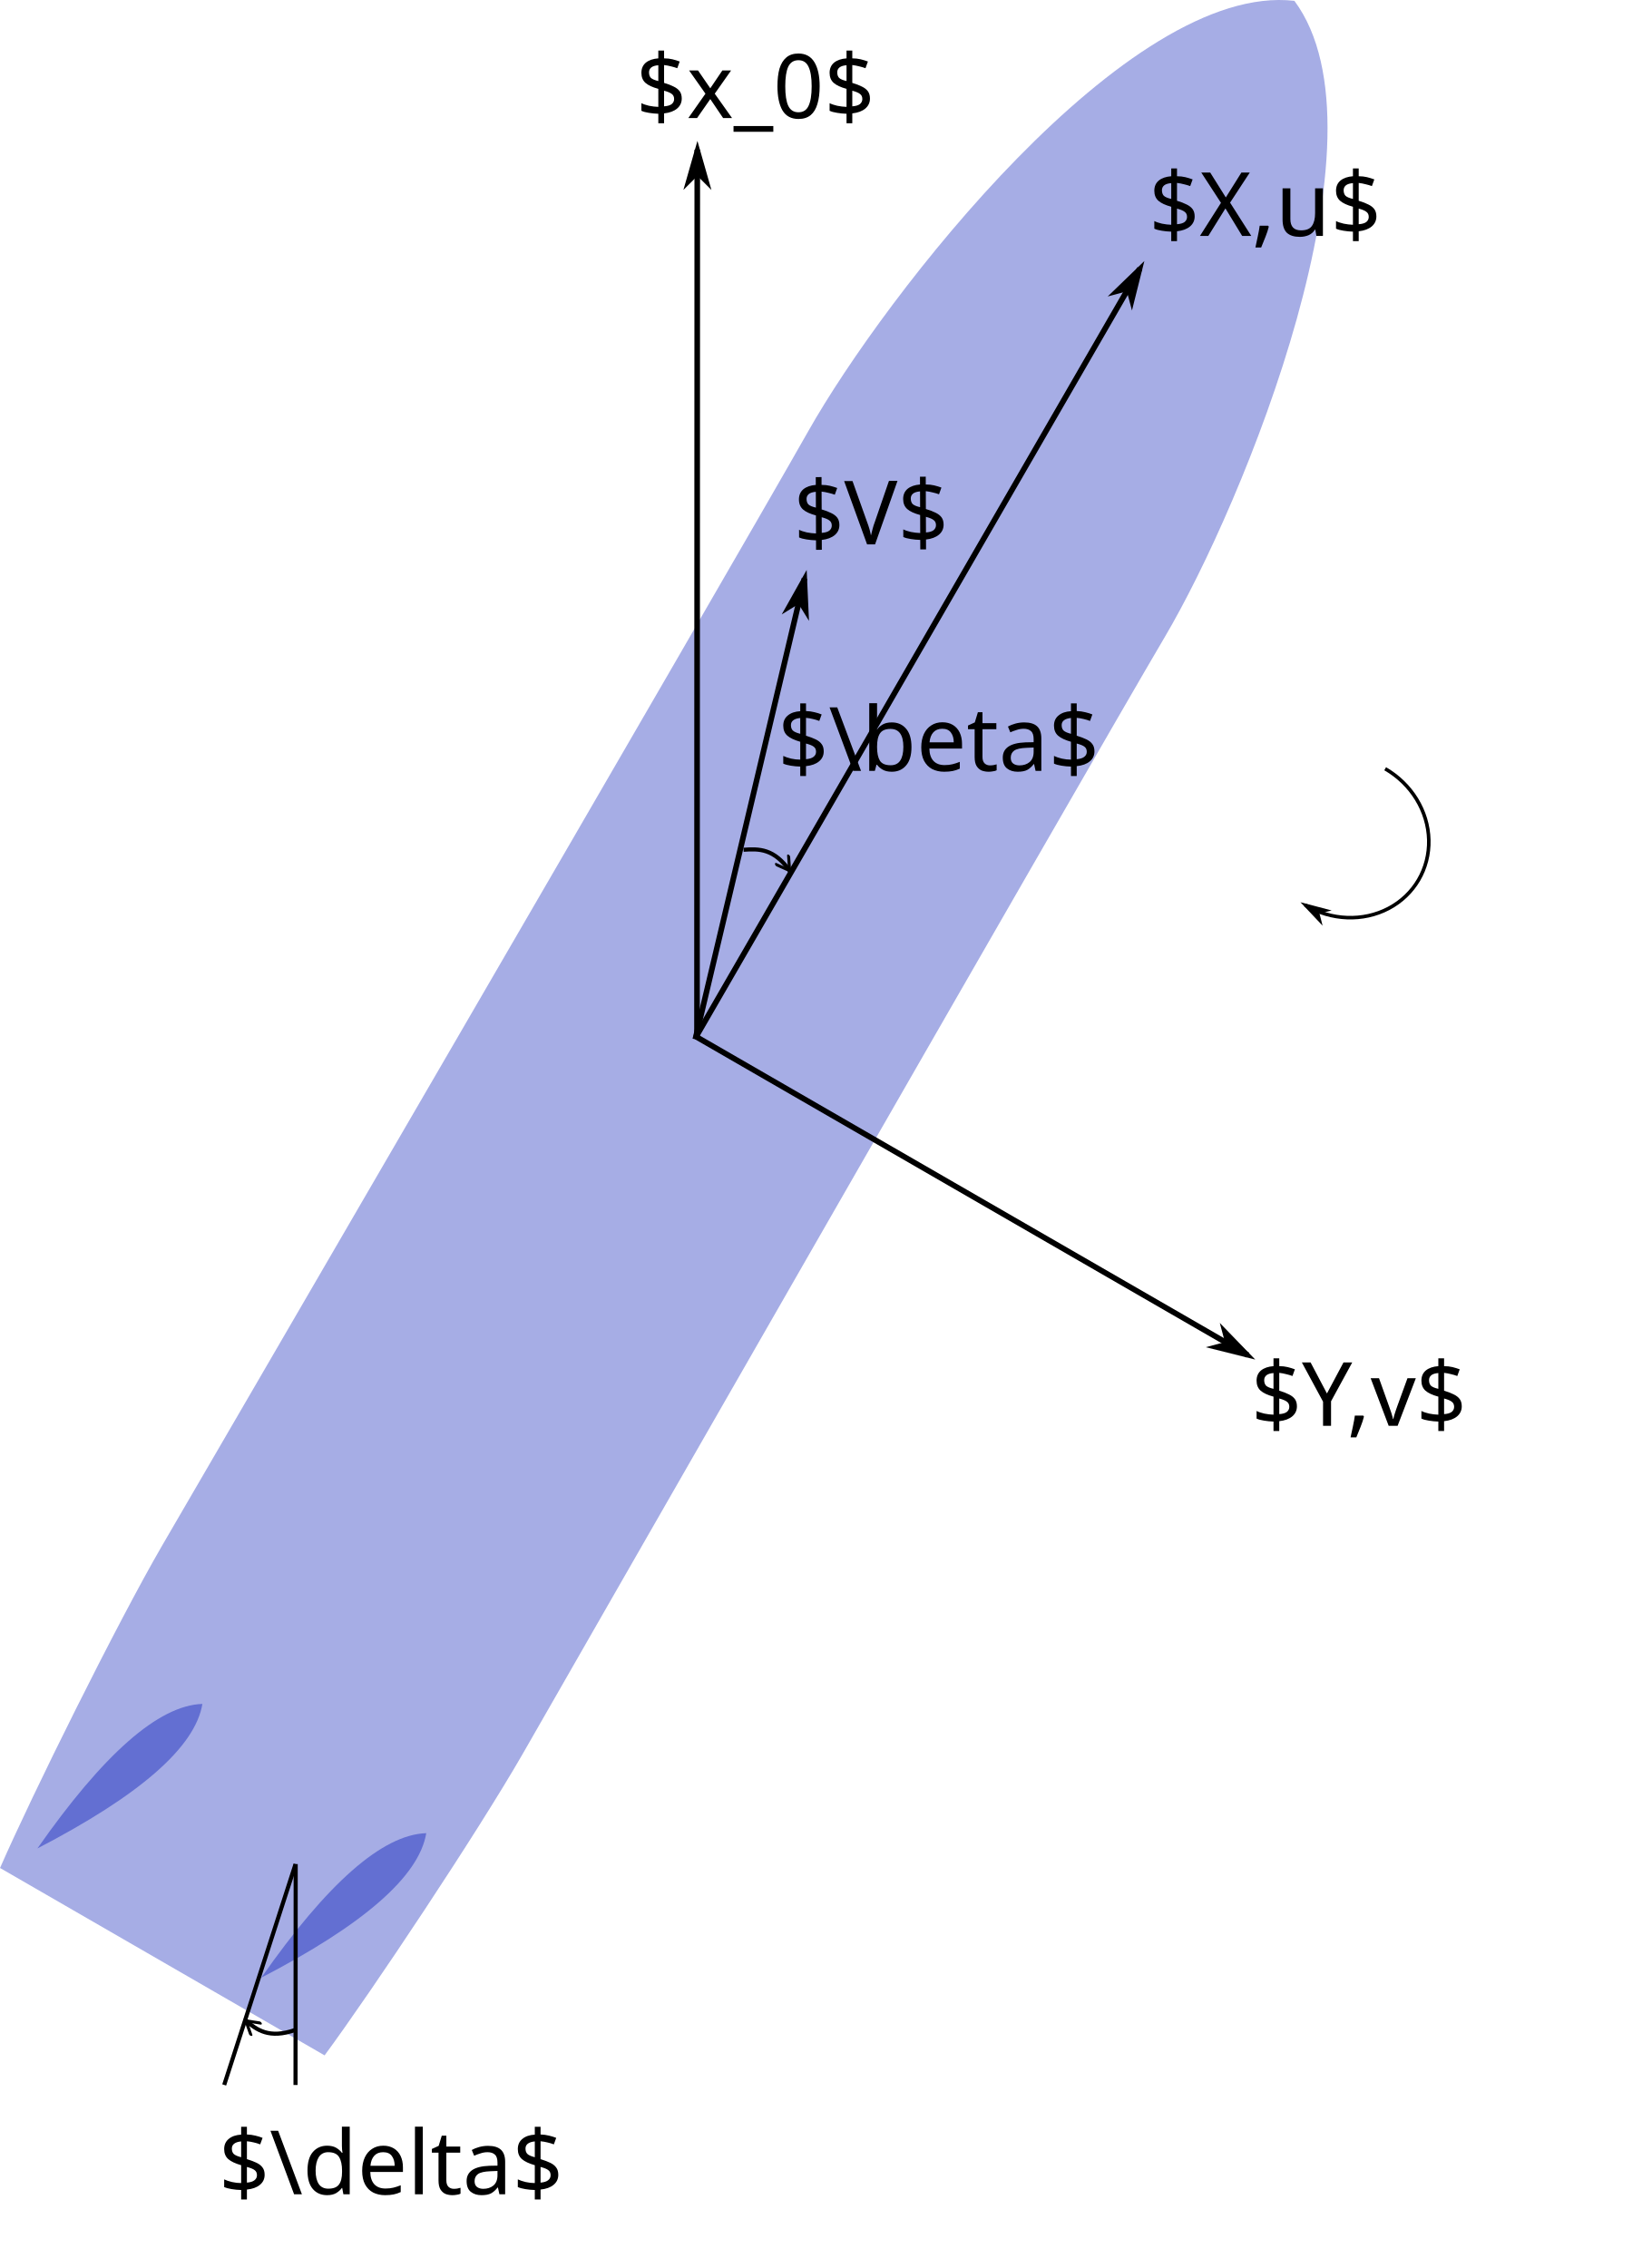
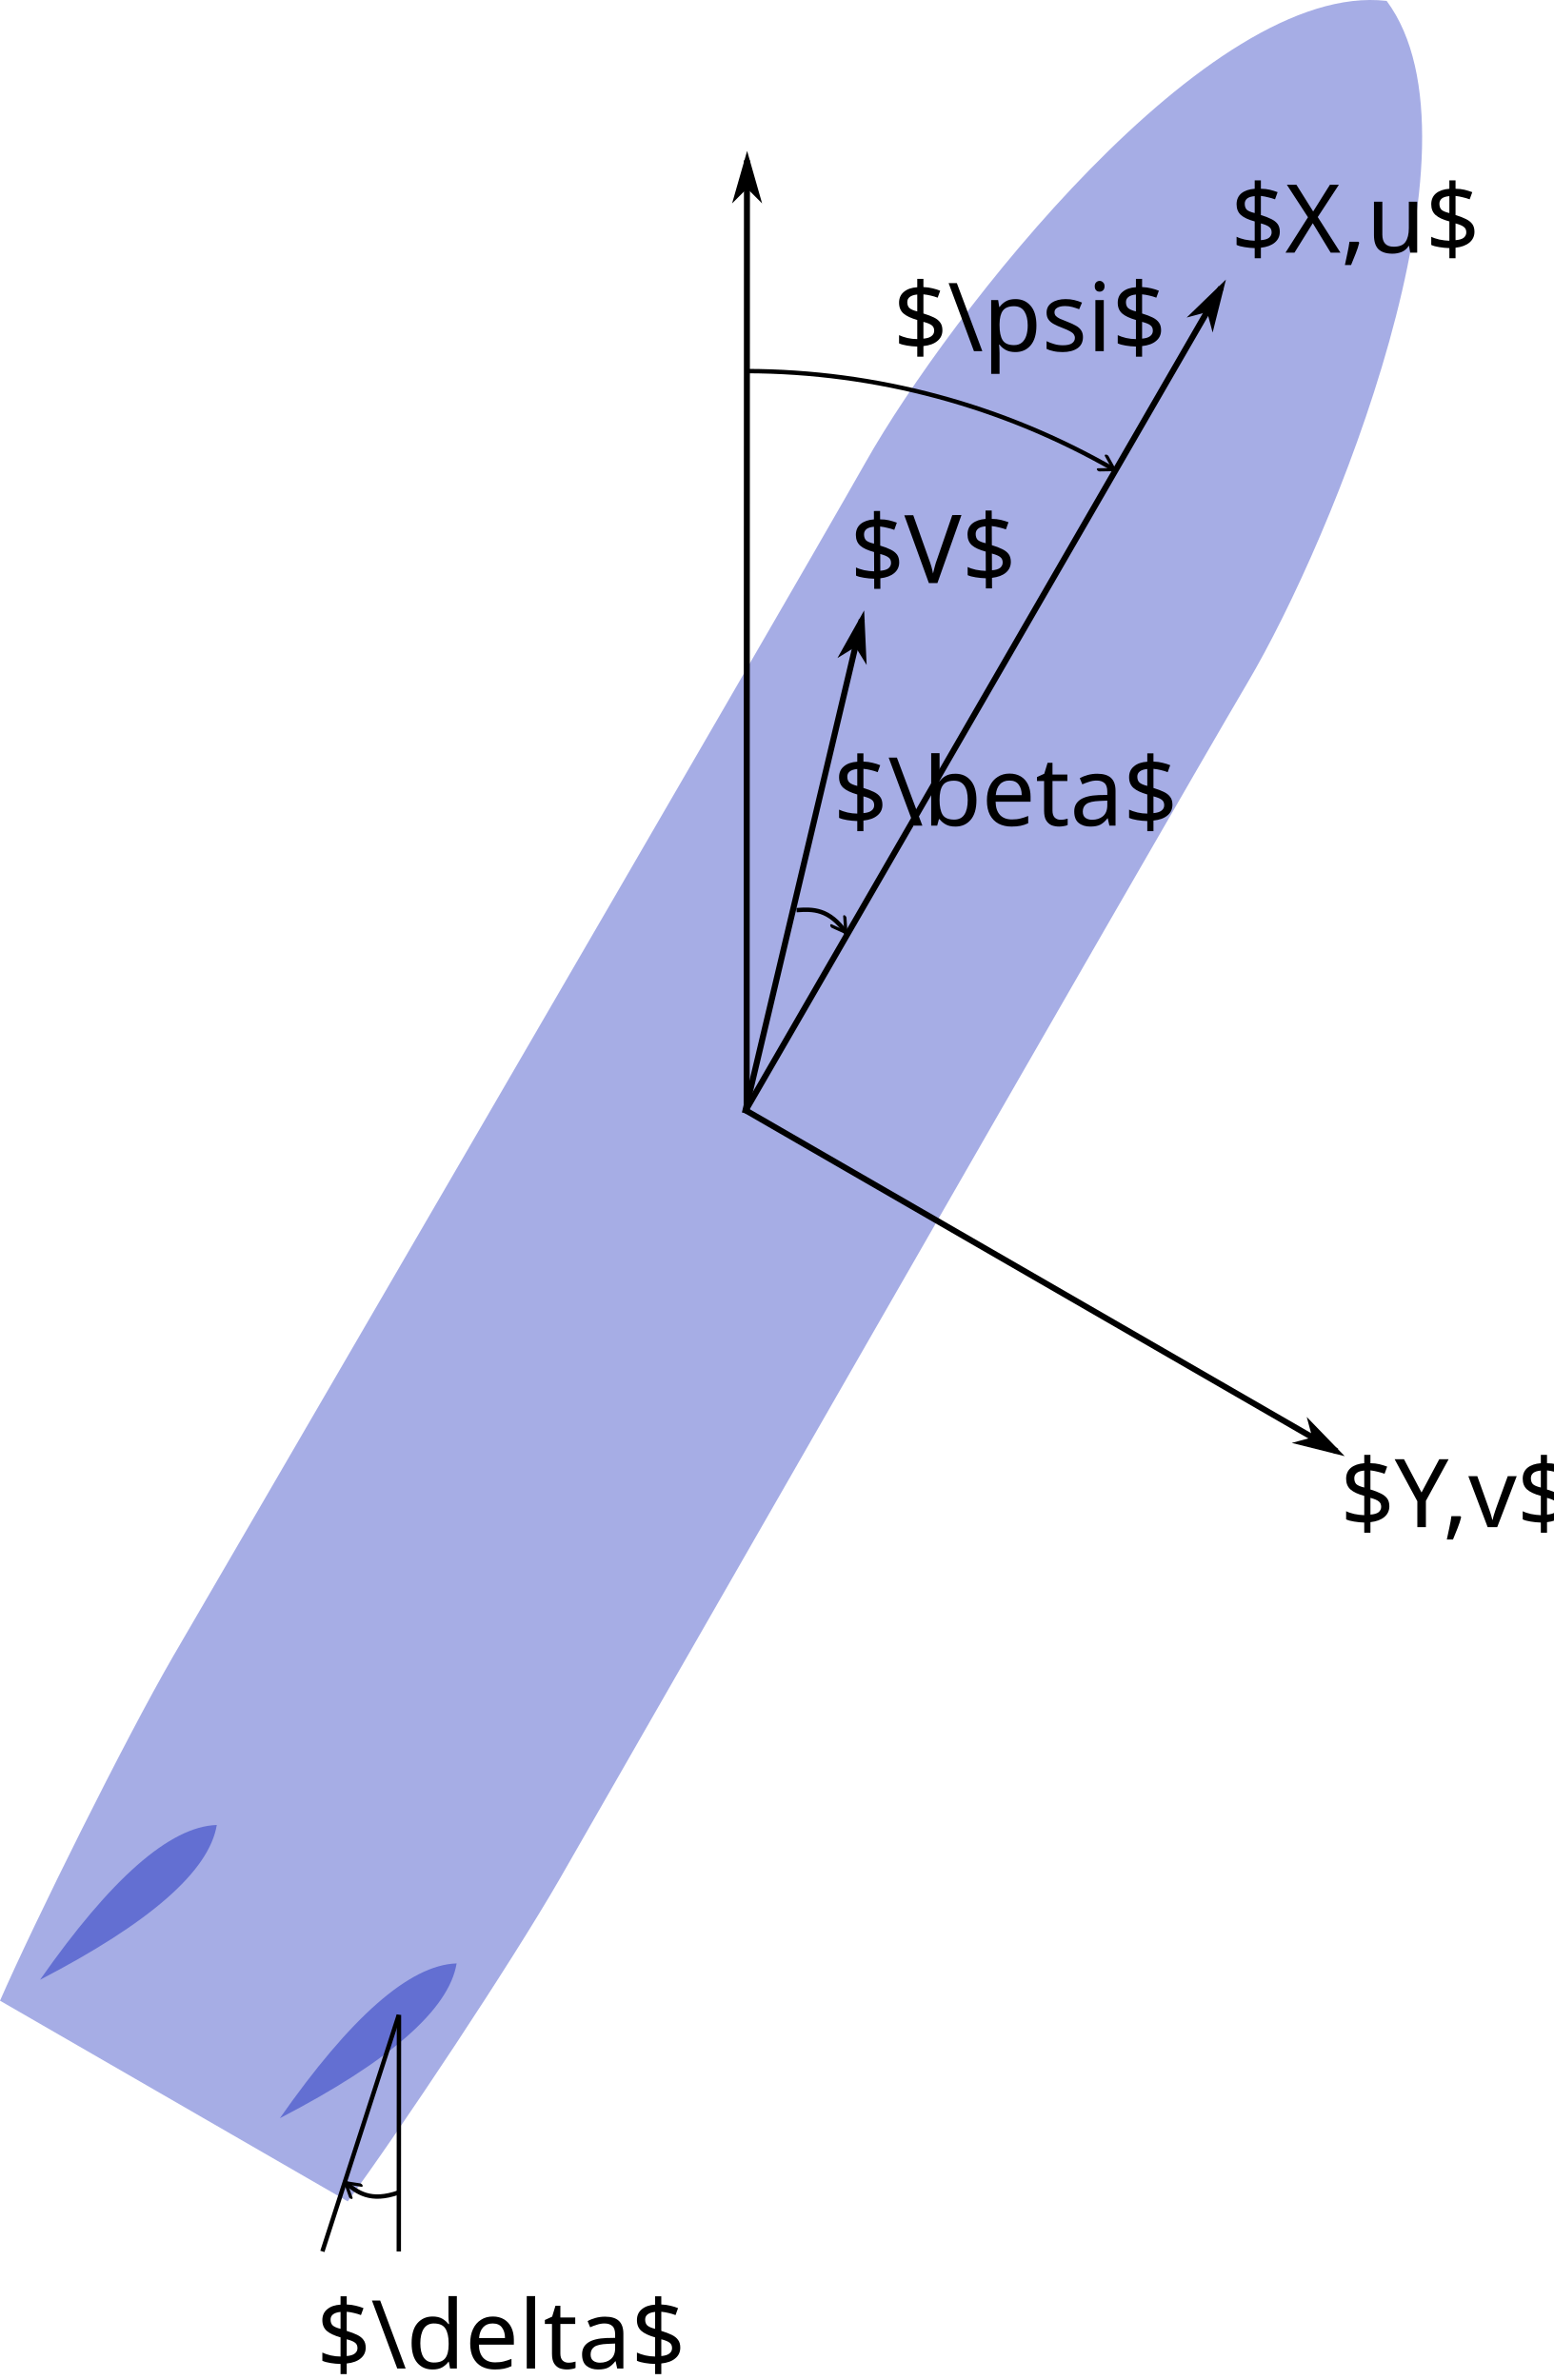
- <svg xmlns="http://www.w3.org/2000/svg" width="5.242cm" height="7.199cm" viewBox="0 0 174.729 239.971" version="1.1" id="svg5" xml:space="preserve">
+ <svg xmlns="http://www.w3.org/2000/svg" width="4.604cm" height="7.053cm" viewBox="0 0 153.475 235.117" version="1.1" id="svg5" xml:space="preserve">
  <defs id="defs2">
    <marker style="overflow:visible" id="ArrowWideRounded" refX="0.5" refY="0" orient="auto-start-reverse" markerWidth="1" markerHeight="0.6" viewBox="0 0 1 1" preserveAspectRatio="none">
      <path style="fill:none;stroke:context-stroke;stroke-width:1;stroke-linecap:round" d="M 3,-3 0,0 3,3" transform="rotate(180,0.125,0)" id="path6" />
    </marker>
    <linearGradient id="linearGradient18296">
      <stop style="stop-color:#7781d7;stop-opacity:1;" offset="0" id="stop18294" />
    </linearGradient>
    <rect x="410.356" y="703.464" width="82.898" height="63.095" id="rect2929" />
    <rect x="166.453" y="700.889" width="81.197" height="44.333" id="rect11198" />
    <rect x="122.669" y="504.307" width="65.423" height="73.549" id="rect11068" />
    <rect x="410.356" y="703.464" width="82.898" height="63.095" id="rect3683" />
    <rect x="410.356" y="703.464" width="82.898" height="63.095" id="rect3738" />
    <rect x="410.356" y="703.464" width="82.898" height="63.095" id="rect3762" />
    <rect x="410.356" y="703.464" width="82.898" height="63.095" id="rect6978" />
    <rect x="410.356" y="703.464" width="82.898" height="63.095" id="rect8227" />
    <marker style="overflow:visible" id="Arrow1L" refX="4.696" refY="-0.027" orient="auto-start-reverse" markerWidth="8.75" markerHeight="5" viewBox="0 0 8.75 5" preserveAspectRatio="xMidYMid">
      <path style="fill:context-stroke;fill-rule:evenodd;stroke:none" d="M 0,0 5,-5 -12.5,0 5,5 Z" id="arrow1L" transform="scale(-0.5)" />
-     </marker>
-     <marker style="overflow:visible" id="Arrow1L-2-9" refX="4.696" refY="-0.027" orient="auto-start-reverse" markerWidth="8.75" markerHeight="5" viewBox="0 0 8.75 5" preserveAspectRatio="xMidYMid">
-       <path style="fill:context-stroke;fill-rule:evenodd;stroke:none" d="M 0,0 5,-5 -12.5,0 5,5 Z" id="arrow1L-3-2" transform="scale(-0.5)" />
    </marker>
  </defs>
  <g id="layer1" style="display:inline" transform="translate(19.36282,-49.10909)">
    <g id="g555" transform="matrix(1.090411,0.6295493,-0.6295493,1.090411,36.34442,-67.9563)" style="stroke:none;stroke-width:0.444;stroke-dasharray:none;stroke-opacity:1">
      <a id="a4772" style="fill:#7781d7;fill-opacity:0.652;stroke:none;stroke-width:0.445;stroke-dasharray:none;stroke-opacity:1">
        <path id="path1055" style="display:inline;fill:#7781d7;fill-opacity:0.652;stroke:none;stroke-width:0.445;stroke-linejoin:round;stroke-dasharray:none;stroke-opacity:1;paint-order:markers fill stroke" d="m 84.909,208.336 c -0.014,7.599 1.001,23.553 1.75,30.249 h 15.747 15.747 c 0.749,-6.696 1.764,-22.65 1.75,-30.249 0,0 -0.322,-95.214 -0.2,-108.291 0.122,-13.077 -4.373,-46.129 -17.297,-51.729 -12.924,5.599 -17.419,38.652 -17.297,51.729 0.122,13.077 -0.2,108.291 -0.2,108.291 z" />
      </a>
      <g id="g2726" transform="rotate(20,105.9406,257.9604)" style="stroke:none;stroke-width:0.445;stroke-dasharray:none;stroke-opacity:1">
        <path id="path7777-0" style="display:inline;fill:#404ec7;fill-opacity:0.652;stroke:none;stroke-width:0.445;stroke-linejoin:round;stroke-dasharray:none;stroke-opacity:1" d="m 101.977,217.029 c 2.41,2.814 2.49,9.031 0.391,18.429 m -0.391,-18.429 c -2.288,2.914 -2.104,9.128 0.391,18.429" />
      </g>
      <path style="display:none;fill:#5a63fe;fill-opacity:1;stroke:none;stroke-width:0.444;stroke-linejoin:round;stroke-dasharray:none;stroke-opacity:1;paint-order:markers fill stroke" d="M 102.406,48.317 V 243.94" id="path5693" />
      <g id="g1" transform="rotate(20,95.07924,196.3625)" style="stroke:none;stroke-width:0.445;stroke-dasharray:none;stroke-opacity:1">
        <path id="path1" style="display:inline;fill:#404ec7;fill-opacity:0.652;stroke:none;stroke-width:0.445;stroke-linejoin:round;stroke-dasharray:none;stroke-opacity:1" d="m 101.977,217.029 c 2.41,2.814 2.49,9.031 0.391,18.429 m -0.391,-18.429 c -2.288,2.914 -2.104,9.128 0.391,18.429" />
      </g>
    </g>
    <g id="g6460" transform="matrix(0,1.450481,-1.450481,0,431.1217,-58.50051)" style="display:none">
      <g id="g6477">
        <path style="display:inline;fill:#94952d;fill-opacity:0.652;stroke:#000000;stroke-width:0.9;stroke-linejoin:round;stroke-dasharray:none;stroke-opacity:1;marker-start:url(#Arrow1L)" d="m 102.406,202.01 v 29.049" id="path6454" />
        <text xml:space="preserve" style="font-size:7.056px;line-height:1.5;font-family:'Baskerville Old Face';-inkscape-font-specification:'Baskerville Old Face, Normal';display:inline;fill:#000000;fill-opacity:1;stroke:none;stroke-width:0.3;stroke-linejoin:round;stroke-dasharray:none;stroke-opacity:1;paint-order:markers fill stroke" x="-200.612" y="104.68" id="text6458" transform="rotate(-90)">
          <tspan style="fill:#000000;fill-opacity:1;stroke:none;stroke-width:0.3" x="-200.612" y="104.68" id="tspan6456">$Y_R$</tspan>
        </text>
      </g>
      <g id="g6468" style="display:inline" transform="rotate(-90,102.43,231.0596)">
        <path style="display:inline;fill:#94952d;fill-opacity:0.652;stroke:#000000;stroke-width:0.9;stroke-linejoin:round;stroke-dasharray:none;stroke-opacity:1;marker-start:url(#Arrow1L)" d="m 102.406,215.044 v 16.015" id="path6462" />
        <text xml:space="preserve" style="font-size:7.056px;line-height:1.5;font-family:'Baskerville Old Face';-inkscape-font-specification:'Baskerville Old Face, Normal';display:inline;fill:#000000;fill-opacity:1;stroke:none;stroke-width:0.3;stroke-linejoin:round;stroke-dasharray:none;stroke-opacity:1;paint-order:markers fill stroke" x="92.36" y="210.716" id="text6466">
          <tspan style="fill:#000000;fill-opacity:1;stroke:none;stroke-width:0.3" x="92.36" y="210.716" id="tspan6464">$X_R$</tspan>
        </text>
      </g>
    </g>
-     <g id="g6568" transform="matrix(-0.6295493,1.090411,-1.090411,-0.6295493,370.7258,192.6102)" style="stroke-width:0.471;stroke-dasharray:none">
+     <g id="g6568" transform="matrix(-0.6295493,1.090411,-1.090411,-0.6295493,370.7258,192.6102)" style="display:inline;stroke-width:0.471;stroke-dasharray:none">
      <g id="g6558" style="stroke-width:0.471;stroke-dasharray:none">
        <path style="display:inline;fill:#94952d;fill-opacity:0.652;stroke:#000000;stroke-width:0.471;stroke-linejoin:round;stroke-dasharray:none;stroke-dashoffset:0;stroke-opacity:1;marker-start:url(#Arrow1L)" d="m 102.396,177.55 0.009,53.51" id="path6552" />
        <text xml:space="preserve" style="font-style:normal;font-variant:normal;font-weight:normal;font-stretch:normal;font-size:5.604px;line-height:1.5;font-family:'Baskerville Old Face';-inkscape-font-specification:'Baskerville Old Face, Normal';font-variant-ligatures:normal;font-variant-caps:normal;font-variant-numeric:normal;font-variant-east-asian:normal;display:inline;fill:#000000;fill-opacity:1;stroke:none;stroke-width:0.471;stroke-linejoin:round;stroke-dasharray:none;stroke-opacity:1;paint-order:markers fill stroke" x="-204.69" y="5.847" id="text6556" transform="rotate(-120)">
          <tspan style="font-style:normal;font-variant:normal;font-weight:normal;font-stretch:normal;font-size:7.472px;font-family:'Baskerville Old Face';-inkscape-font-specification:'Baskerville Old Face, Normal';font-variant-ligatures:normal;font-variant-caps:normal;font-variant-numeric:normal;font-variant-east-asian:normal;fill:#000000;fill-opacity:1;stroke:none;stroke-width:0.471;stroke-dasharray:none" x="-204.69" y="5.847" id="tspan6554">$Y,v$</tspan>
        </text>
      </g>
      <g id="g6566" style="display:inline;stroke-width:0.471;stroke-dasharray:none" transform="rotate(-90,102.43,231.0596)">
        <path style="display:inline;fill:#7781d7;fill-opacity:1;fill-rule:evenodd;stroke:#000000;stroke-width:0.471;stroke-linejoin:round;stroke-dasharray:none;stroke-dashoffset:0;stroke-opacity:1;marker-start:url(#Arrow1L)" d="m 102.43,156.481 -0.024,74.579" id="path6560" />
        <text xml:space="preserve" style="font-style:normal;font-variant:normal;font-weight:normal;font-stretch:normal;font-size:5.604px;line-height:1.5;font-family:'Baskerville Old Face';-inkscape-font-specification:'Baskerville Old Face, Normal';font-variant-ligatures:normal;font-variant-caps:normal;font-variant-numeric:normal;font-variant-east-asian:normal;display:inline;fill:#000000;fill-opacity:1;stroke:none;stroke-width:0.471;stroke-linejoin:round;stroke-dasharray:none;stroke-opacity:1;paint-order:markers fill stroke" x="11.212" y="183.995" id="text6564" transform="rotate(-30)">
          <tspan style="font-style:normal;font-variant:normal;font-weight:normal;font-stretch:normal;font-size:7.472px;font-family:'Baskerville Old Face';-inkscape-font-specification:'Baskerville Old Face, Normal';font-variant-ligatures:normal;font-variant-caps:normal;font-variant-numeric:normal;font-variant-east-asian:normal;fill:#000000;fill-opacity:1;stroke:none;stroke-width:0.471;stroke-dasharray:none" x="11.212" y="183.995" id="tspan6570">$X,u$</tspan>
        </text>
      </g>
    </g>
-     <path style="fill:none;fill-opacity:0.652;fill-rule:evenodd;stroke:#000000;stroke-width:0.375;stroke-linejoin:round;stroke-dasharray:none;stroke-dashoffset:0;stroke-opacity:1;marker-end:url(#Arrow1L-2-9);paint-order:markers fill stroke" id="path27737" d="m 175.378,49.374 a 8.944,8.366 0 0 1 7.765,4.215 8.944,8.366 0 0 1 -0.059,8.397 8.944,8.366 0 0 1 -7.823,4.119" transform="rotate(30)" />
-     <text xml:space="preserve" style="font-style:normal;font-variant:normal;font-weight:normal;font-stretch:normal;font-size:7.056px;line-height:1.5;font-family:'Baskerville Old Face';-inkscape-font-specification:'Baskerville Old Face, Normal';font-variant-ligatures:normal;font-variant-caps:normal;font-variant-numeric:normal;font-variant-east-asian:normal;display:none;fill:#000000;fill-opacity:1;stroke:none;stroke-width:0.378;stroke-linejoin:round;stroke-dasharray:none;stroke-opacity:1;paint-order:markers fill stroke" x="68.439" y="172.246" id="text6491-2">
-       <tspan style="font-style:normal;font-variant:normal;font-weight:normal;font-stretch:normal;font-size:7.056px;font-family:'Baskerville Old Face';-inkscape-font-specification:'Baskerville Old Face, Normal';font-variant-ligatures:normal;font-variant-caps:normal;font-variant-numeric:normal;font-variant-east-asian:normal;fill:#000000;fill-opacity:1;stroke:none;stroke-width:0.378" x="0" y="0" id="tspan6489-0">$N_D,N_H,</tspan>
-       <tspan style="font-style:normal;font-variant:normal;font-weight:normal;font-stretch:normal;font-size:7.056px;font-family:'Baskerville Old Face';-inkscape-font-specification:'Baskerville Old Face, Normal';font-variant-ligatures:normal;font-variant-caps:normal;font-variant-numeric:normal;font-variant-east-asian:normal;fill:#000000;fill-opacity:1;stroke:none;stroke-width:0.378" x="0" y="0" id="tspan30353">N_R,N_{RHI}$</tspan>
-     </text>
-     <g id="g8" transform="translate(-62.78031,-7.539973)">
+     <g id="g8" transform="translate(-54.65896,-5.726015)">
      <path style="display:inline;fill:none;stroke:#000000;stroke-width:0;stroke-dasharray:none;stroke-opacity:1" d="m 118.178,210.816 -1.963,7.326 -5.936,17.452 5.936,-17.452" id="path2" transform="matrix(1.259099,0,0,1.259099,-69.1755,-27.20953)" />
      <path style="display:inline;fill:none;stroke:#000000;stroke-width:0.344;stroke-dasharray:none;stroke-opacity:1" d="m 114.255,241.81 0.013,-18.563" id="path4" transform="matrix(1.259099,0,0,1.259099,-69.1755,-27.20953)" />
      <path style="display:inline;fill:none;stroke:#000000;stroke-width:0.344;stroke-dasharray:none;stroke-opacity:1" d="m 114.256,223.252 -5.995,18.554" id="path5" transform="matrix(1.259099,0,0,1.259099,-69.1755,-27.20953)" />
      <text xml:space="preserve" style="font-style:normal;font-variant:normal;font-weight:normal;font-stretch:normal;font-size:7.056px;line-height:1.5;font-family:'Baskerville Old Face';-inkscape-font-specification:'Baskerville Old Face, Normal';font-variant-ligatures:normal;font-variant-caps:normal;font-variant-numeric:normal;font-variant-east-asian:normal;display:inline;fill:#000000;fill-opacity:1;stroke:none;stroke-width:0.378;stroke-linejoin:round;stroke-dasharray:none;stroke-opacity:1;paint-order:markers fill stroke" x="66.554" y="288.822" id="text6">
        <tspan style="font-style:normal;font-variant:normal;font-weight:normal;font-stretch:normal;font-size:9.407px;font-family:'Baskerville Old Face';-inkscape-font-specification:'Baskerville Old Face, Normal';font-variant-ligatures:normal;font-variant-caps:normal;font-variant-numeric:normal;font-variant-east-asian:normal;fill:#000000;fill-opacity:1;stroke:none;stroke-width:0.378" x="66.554" y="288.822" id="tspan7">$\delta$</tspan>
      </text>
      <path style="fill:none;stroke:#000000;stroke-width:0.433;stroke-dasharray:none;marker-end:url(#ArrowWideRounded)" d="m 74.692,271.418 c -2.821,0.997 -4.099,0.011 -5.343,-1.02" id="path3" />
    </g>
-     <g id="g11" transform="matrix(1.3265289e-8,1.259099,-1.259099,1.3265289e-8,345.3375,29.87096)" style="stroke-width:0.471;stroke-dasharray:none">
+     <g id="g11" transform="matrix(1.3265289e-8,1.259099,-1.259099,1.3265289e-8,345.3375,29.87096)" style="display:inline;stroke-width:0.471;stroke-dasharray:none">
      <g id="g10" style="display:inline;stroke-width:0.471;stroke-dasharray:none" transform="rotate(-90,102.43,231.0596)">
        <path style="display:inline;fill:#7781d7;fill-opacity:1;fill-rule:evenodd;stroke:#000000;stroke-width:0.471;stroke-linejoin:round;stroke-dasharray:none;stroke-dashoffset:0;stroke-opacity:1;marker-start:url(#Arrow1L)" d="m 102.43,156.481 -0.024,74.579" id="path9" />
-         <text xml:space="preserve" style="font-style:normal;font-variant:normal;font-weight:normal;font-stretch:normal;font-size:5.604px;line-height:1.5;font-family:'Baskerville Old Face';-inkscape-font-specification:'Baskerville Old Face, Normal';font-variant-ligatures:normal;font-variant-caps:normal;font-variant-numeric:normal;font-variant-east-asian:normal;display:inline;fill:#000000;fill-opacity:1;stroke:none;stroke-width:0.471;stroke-linejoin:round;stroke-dasharray:none;stroke-opacity:1;paint-order:markers fill stroke" x="97.266" y="153.826" id="text9">
-           <tspan style="font-style:normal;font-variant:normal;font-weight:normal;font-stretch:normal;font-size:7.472px;font-family:'Baskerville Old Face';-inkscape-font-specification:'Baskerville Old Face, Normal';font-variant-ligatures:normal;font-variant-caps:normal;font-variant-numeric:normal;font-variant-east-asian:normal;fill:#000000;fill-opacity:1;stroke:none;stroke-width:0.471;stroke-dasharray:none" x="97.266" y="153.826" id="tspan9">$x_0$</tspan>
+         <text xml:space="preserve" style="font-style:normal;font-variant:normal;font-weight:normal;font-stretch:normal;font-size:5.604px;line-height:1.5;font-family:'Baskerville Old Face';-inkscape-font-specification:'Baskerville Old Face, Normal';font-variant-ligatures:normal;font-variant-caps:normal;font-variant-numeric:normal;font-variant-east-asian:normal;display:none;fill:#000000;fill-opacity:1;stroke:none;stroke-width:0.471;stroke-linejoin:round;stroke-dasharray:none;stroke-opacity:1;paint-order:markers fill stroke" x="97.266" y="153.826" id="text9">
+           <tspan style="font-style:normal;font-variant:normal;font-weight:normal;font-stretch:normal;font-size:7.472px;font-family:'Baskerville Old Face';-inkscape-font-specification:'Baskerville Old Face, Normal';font-variant-ligatures:normal;font-variant-caps:normal;font-variant-numeric:normal;font-variant-east-asian:normal;fill:#000000;fill-opacity:1;stroke:none;stroke-width:0.471;stroke-dasharray:none" x="0" y="0" id="tspan9">$x_0$</tspan>
        </text>
      </g>
    </g>
    <g id="g12" style="display:inline;stroke-width:0.471;stroke-dasharray:none" transform="matrix(1.217498,0.3209783,-0.3209783,1.217498,3.685202,-155.109)">
      <path style="display:inline;fill:#94952d;fill-opacity:0.652;stroke:#000000;stroke-width:0.471;stroke-linejoin:round;stroke-dasharray:none;stroke-dashoffset:0;stroke-opacity:1;marker-start:url(#Arrow1L)" d="m 101.408,191.264 0.998,39.796" id="path11" />
      <text xml:space="preserve" style="font-style:normal;font-variant:normal;font-weight:normal;font-stretch:normal;font-size:5.604px;line-height:1.5;font-family:'Baskerville Old Face';-inkscape-font-specification:'Baskerville Old Face, Normal';font-variant-ligatures:normal;font-variant-caps:normal;font-variant-numeric:normal;font-variant-east-asian:normal;display:inline;fill:#000000;fill-opacity:1;stroke:none;stroke-width:0.471;stroke-linejoin:round;stroke-dasharray:none;stroke-opacity:1;paint-order:markers fill stroke" x="47.54" y="208.16" id="text11" transform="rotate(-15)">
        <tspan style="font-style:normal;font-variant:normal;font-weight:normal;font-stretch:normal;font-size:7.472px;font-family:'Baskerville Old Face';-inkscape-font-specification:'Baskerville Old Face, Normal';font-variant-ligatures:normal;font-variant-caps:normal;font-variant-numeric:normal;font-variant-east-asian:normal;fill:#000000;fill-opacity:1;stroke:none;stroke-width:0.471;stroke-dasharray:none" x="47.54" y="208.16" id="tspan11">$V$</tspan>
      </text>
    </g>
    <g id="g13">
-       <text xml:space="preserve" style="display:inline;font-style:normal;font-variant:normal;font-weight:normal;font-stretch:normal;font-size:7.056px;line-height:1.5;font-family:'Baskerville Old Face';-inkscape-font-specification:'Baskerville Old Face, Normal';font-variant-ligatures:normal;font-variant-caps:normal;font-variant-numeric:normal;font-variant-east-asian:normal;fill:#000000;fill-opacity:1;stroke:none;stroke-width:0.378;stroke-linejoin:round;stroke-dasharray:none;stroke-opacity:1;paint-order:markers fill stroke" x="125.71" y="138.21" id="text12" transform="translate(-62.78031,-7.539973)">
+       <text xml:space="preserve" style="font-style:normal;font-variant:normal;font-weight:normal;font-stretch:normal;font-size:7.056px;line-height:1.5;font-family:'Baskerville Old Face';-inkscape-font-specification:'Baskerville Old Face, Normal';font-variant-ligatures:normal;font-variant-caps:normal;font-variant-numeric:normal;font-variant-east-asian:normal;display:inline;fill:#000000;fill-opacity:1;stroke:none;stroke-width:0.378;stroke-linejoin:round;stroke-dasharray:none;stroke-opacity:1;paint-order:markers fill stroke" x="125.71" y="138.21" id="text12" transform="translate(-62.78031,-7.539973)">
        <tspan style="font-style:normal;font-variant:normal;font-weight:normal;font-stretch:normal;font-size:9.407px;font-family:'Baskerville Old Face';-inkscape-font-specification:'Baskerville Old Face, Normal';font-variant-ligatures:normal;font-variant-caps:normal;font-variant-numeric:normal;font-variant-east-asian:normal;fill:#000000;fill-opacity:1;stroke:none;stroke-width:0.378" x="125.71" y="138.21" id="tspan12">$\beta$</tspan>
      </text>
      <path style="display:inline;fill:none;stroke:#000000;stroke-width:0.433;stroke-dasharray:none;marker-start:url(#ArrowWideRounded)" d="m 64.24,141.313 c -1.707,-2.457 -3.321,-2.403 -4.932,-2.293" id="path12" />
    </g>
+     <g id="g14">
+       <text xml:space="preserve" style="font-style:normal;font-variant:normal;font-weight:normal;font-stretch:normal;font-size:7.056px;line-height:1.5;font-family:'Baskerville Old Face';-inkscape-font-specification:'Baskerville Old Face, Normal';font-variant-ligatures:normal;font-variant-caps:normal;font-variant-numeric:normal;font-variant-east-asian:normal;display:inline;fill:#000000;fill-opacity:1;stroke:none;stroke-width:0.378;stroke-linejoin:round;stroke-dasharray:none;stroke-opacity:1;paint-order:markers fill stroke" x="68.855" y="83.797" id="text10">
+         <tspan style="font-style:normal;font-variant:normal;font-weight:normal;font-stretch:normal;font-size:9.407px;font-family:'Baskerville Old Face';-inkscape-font-specification:'Baskerville Old Face, Normal';font-variant-ligatures:normal;font-variant-caps:normal;font-variant-numeric:normal;font-variant-east-asian:normal;fill:#000000;fill-opacity:1;stroke:none;stroke-width:0.378" x="68.855" y="83.797" id="tspan10">$\psi$</tspan>
+       </text>
+     </g>
+     <path id="path10" style="display:inline;fill:none;stroke:#000000;stroke-width:0.344;stroke-dasharray:none;marker-start:url(#ArrowWideRounded)" d="m 131.31,180.795 c -8.785,-5.071 -18.746,-7.75 -28.89,-7.771 v 0" transform="matrix(1.259099,-1.3265289e-8,1.3265289e-8,1.259099,-74.55879,-132.0864)" />
  </g>
</svg>
